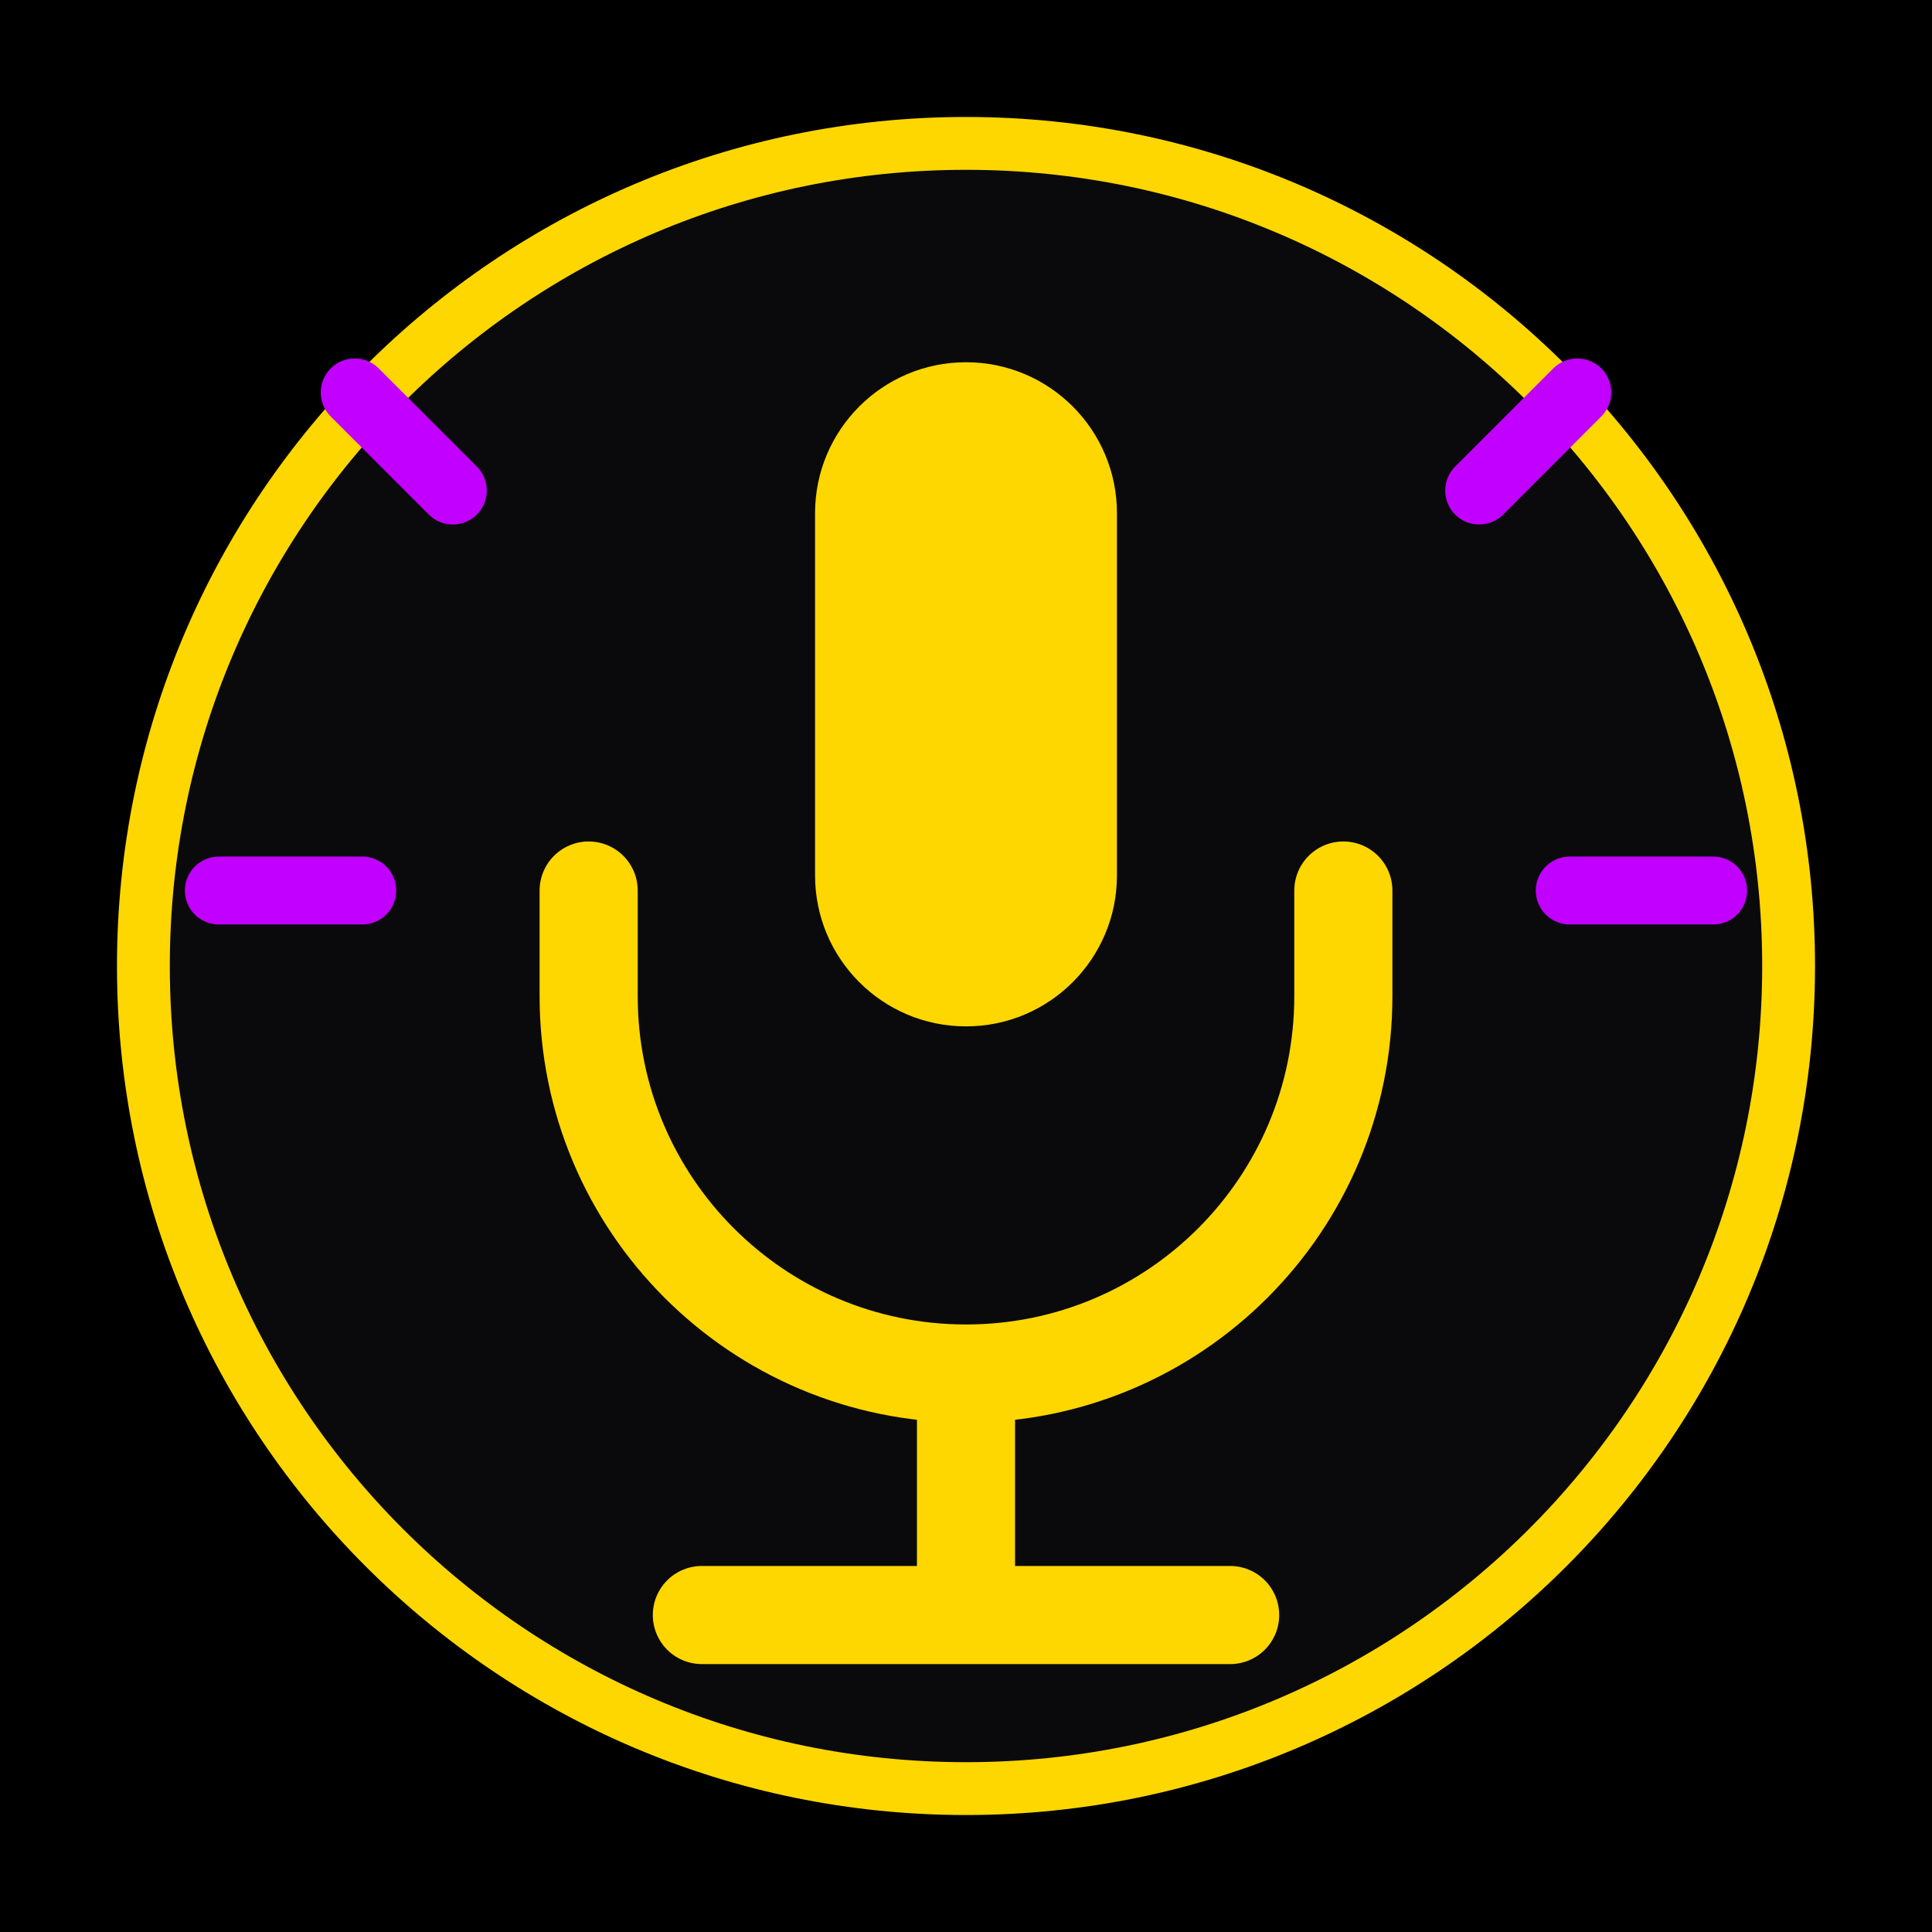
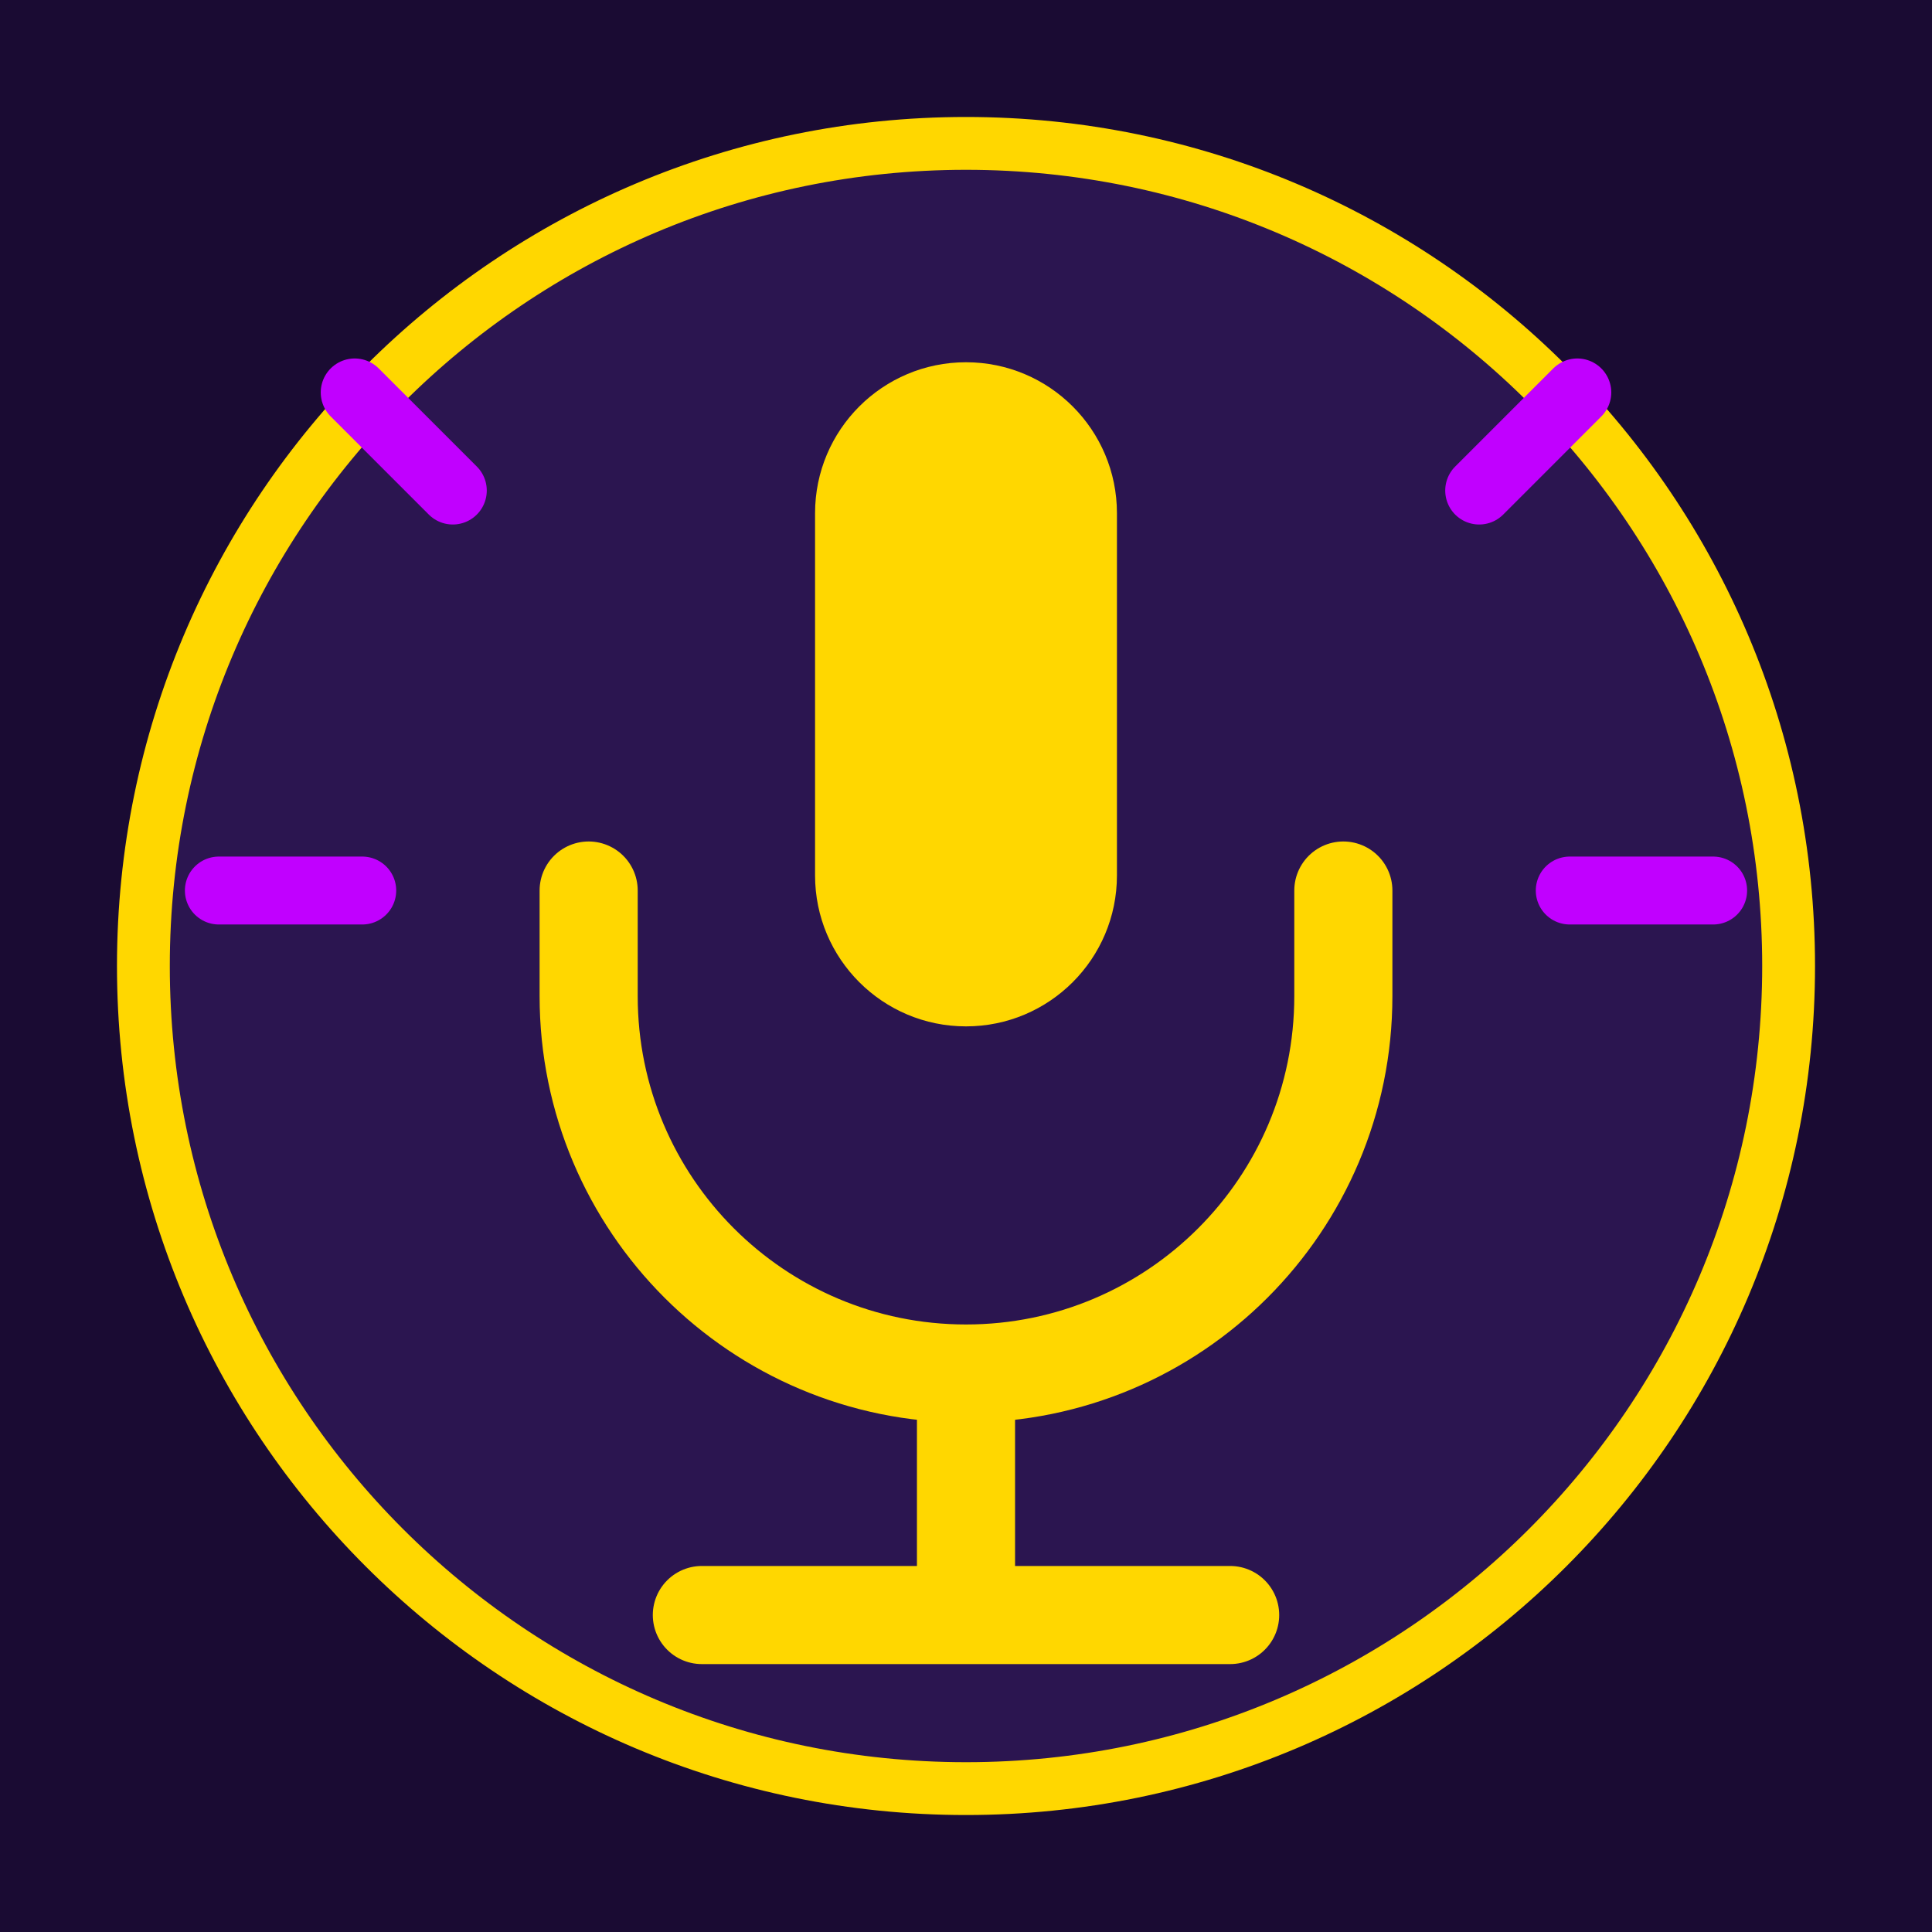
<svg xmlns="http://www.w3.org/2000/svg" viewBox="0 0 512 512">
-   <rect width="512" height="512" fill="#000000" />
-   <circle cx="256" cy="256" r="218" fill="#0a0a0c" stroke="#ffd700" stroke-width="14" />
+   <rect width="512" height="512" fill="#1a0b33" />
+   <circle cx="256" cy="256" r="218" fill="#2b1550" stroke="#ffd700" stroke-width="14" />
  <rect x="216" y="96" width="80" height="176" rx="40" fill="#ffd700" />
  <path d="M156 236 v28 a100 100 0 0 0 200 0 v-28" fill="none" stroke="#ffd700" stroke-width="26" stroke-linecap="round" />
  <line x1="256" y1="368" x2="256" y2="424" stroke="#ffd700" stroke-width="26" stroke-linecap="round" />
  <line x1="186" y1="428" x2="326" y2="428" stroke="#ffd700" stroke-width="26" stroke-linecap="round" />
  <path d="M120 130 l-26 -26 M392 130 l26 -26 M96 236 H58 M416 236 h38" stroke="#c100ff" stroke-width="18" stroke-linecap="round" />
</svg>
